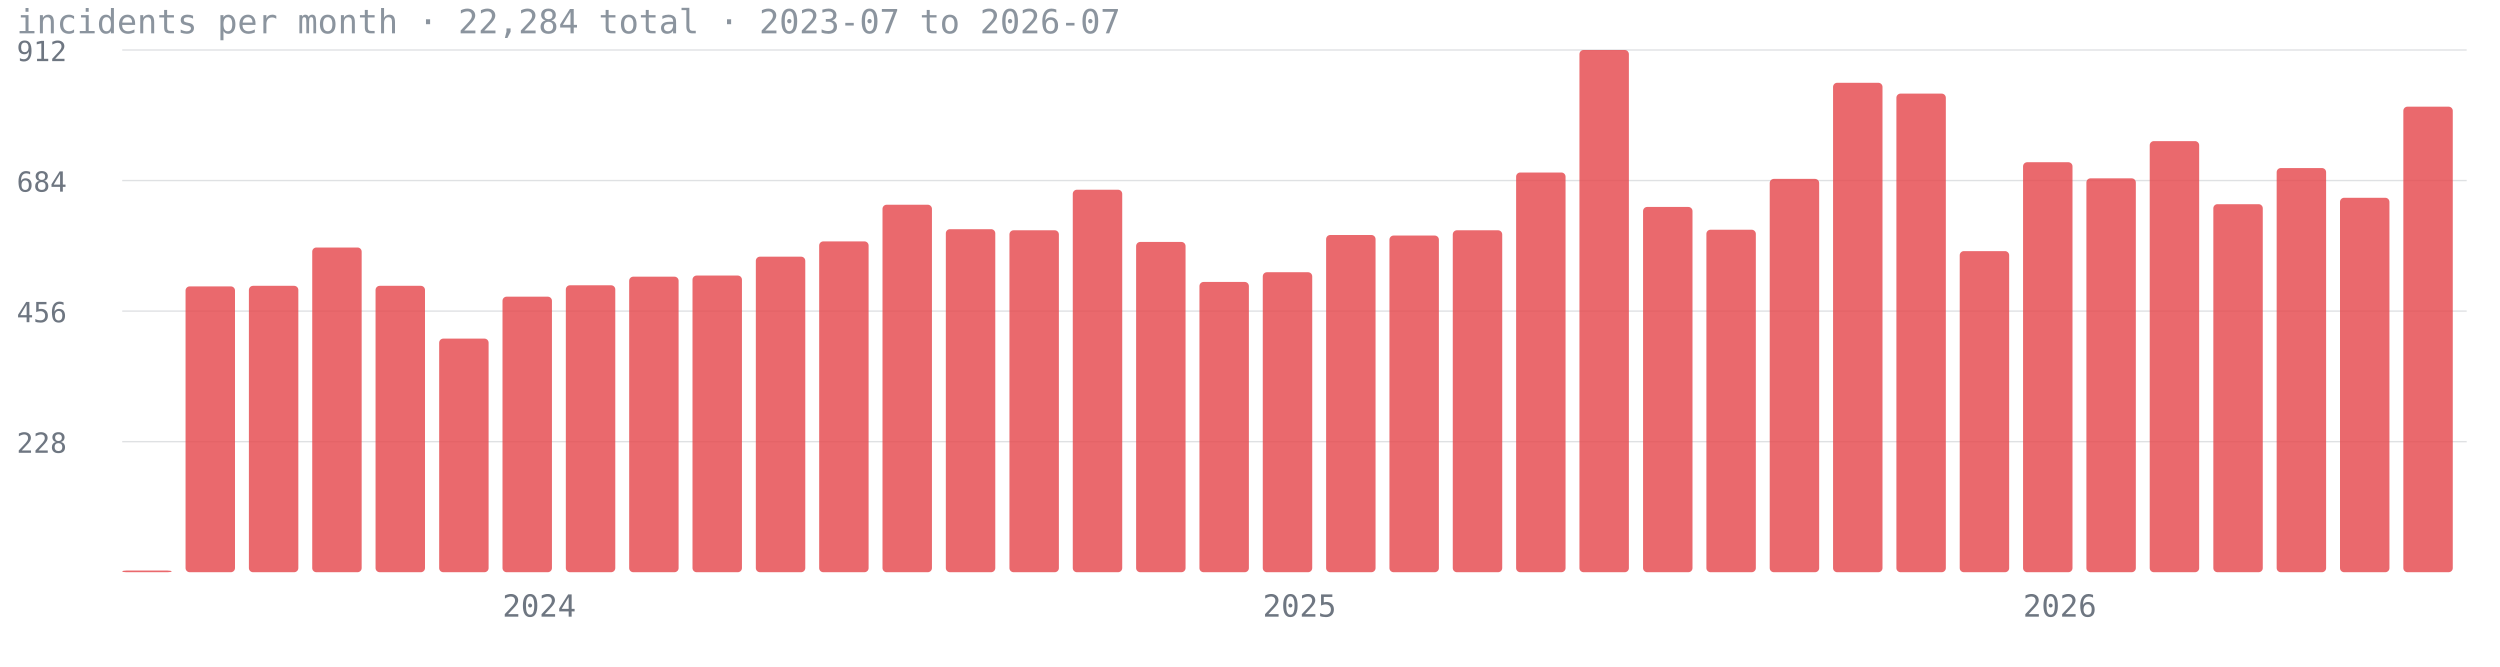
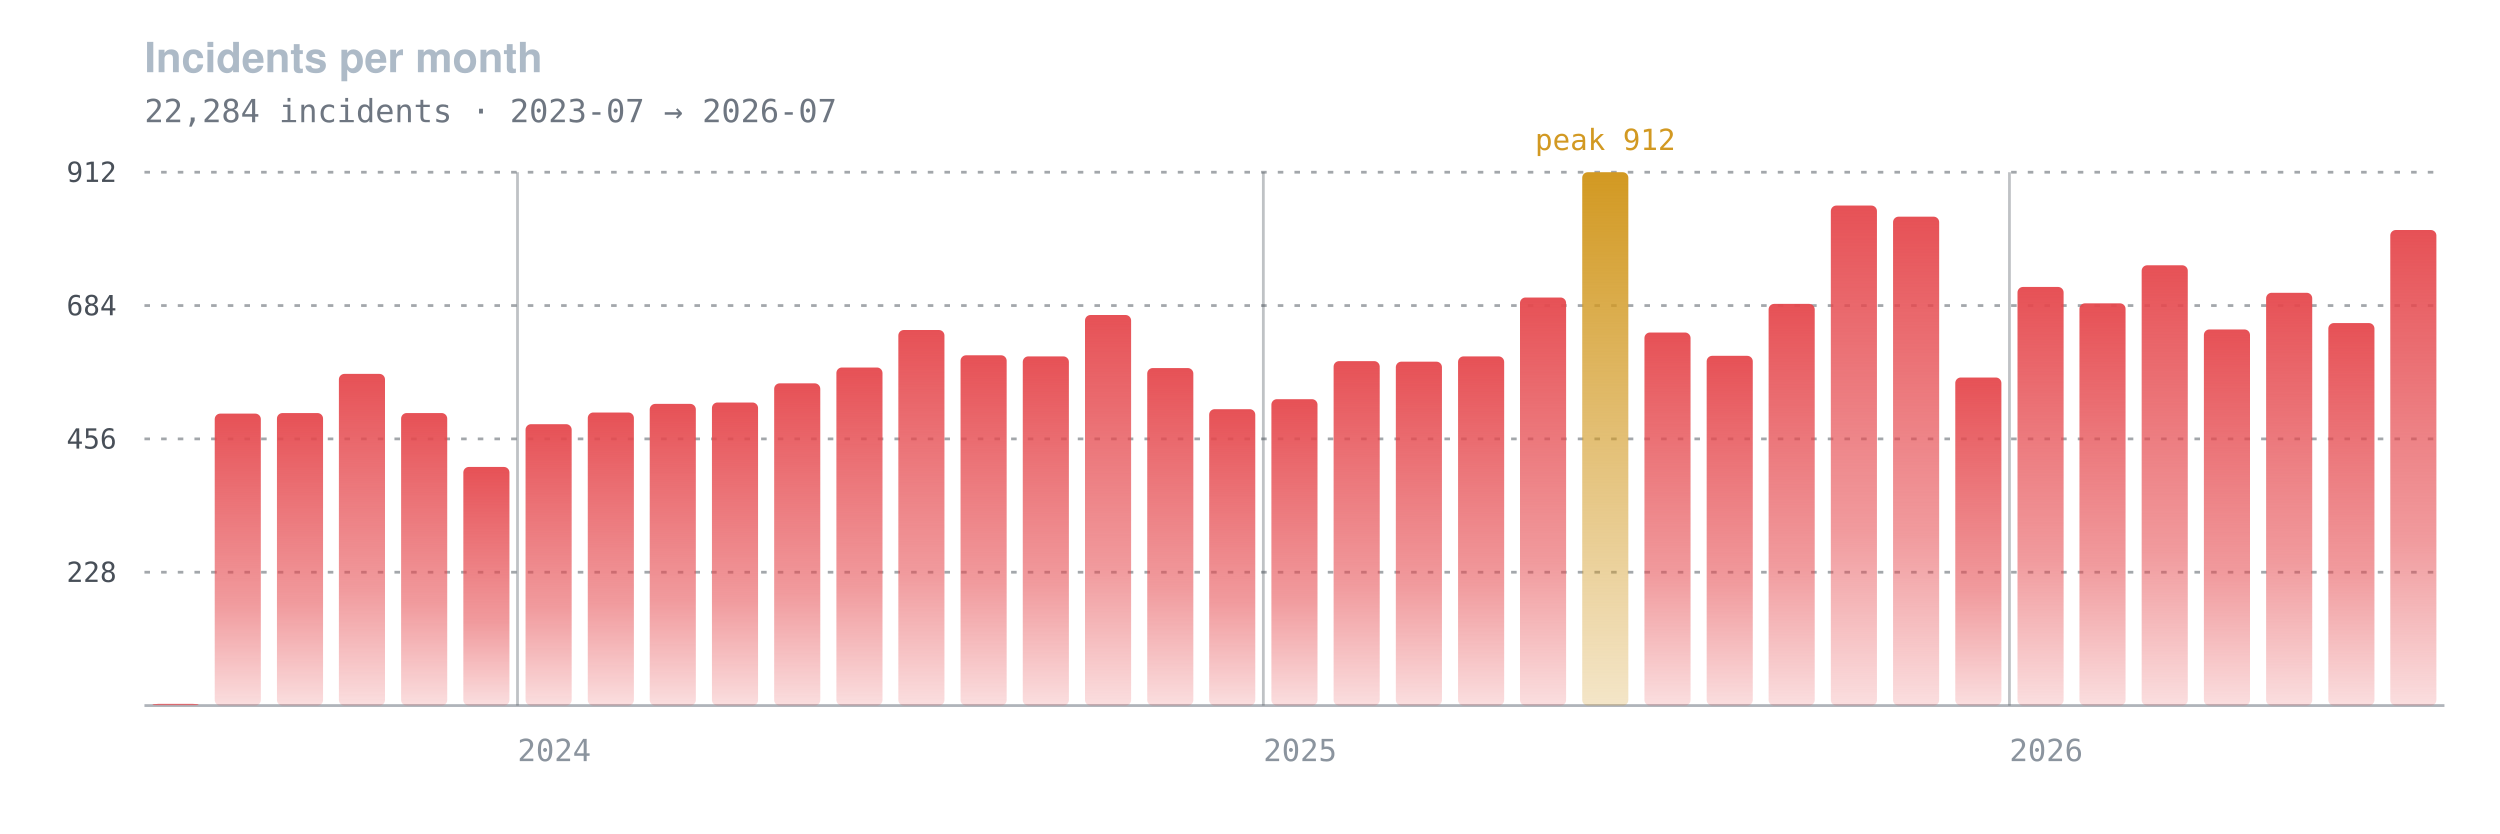
- <svg xmlns="http://www.w3.org/2000/svg" viewBox="0 0 900 240" width="900" height="240">
-   <text x="6" y="12" fill="#8b949e" font-size="12" font-family="ui-monospace,SFMono-Regular,Menlo,monospace">incidents per month · 22,284 total · 2023-07 to 2026-07</text>
-   <line x1="44" y1="159.0" x2="888" y2="159.0" stroke="#6e7681" stroke-width="0.5" opacity="0.22" />
-   <text x="6" y="163.0" fill="#6e7681" font-size="10" font-family="ui-monospace,SFMono-Regular,Menlo,monospace">228</text>
-   <line x1="44" y1="112.0" x2="888" y2="112.0" stroke="#6e7681" stroke-width="0.5" opacity="0.22" />
-   <text x="6" y="116.0" fill="#6e7681" font-size="10" font-family="ui-monospace,SFMono-Regular,Menlo,monospace">456</text>
-   <line x1="44" y1="65.0" x2="888" y2="65.0" stroke="#6e7681" stroke-width="0.5" opacity="0.22" />
-   <text x="6" y="69.0" fill="#6e7681" font-size="10" font-family="ui-monospace,SFMono-Regular,Menlo,monospace">684</text>
-   <line x1="44" y1="18.0" x2="888" y2="18.0" stroke="#6e7681" stroke-width="0.5" opacity="0.22" />
-   <text x="6" y="22.0" fill="#6e7681" font-size="10" font-family="ui-monospace,SFMono-Regular,Menlo,monospace">912</text>
-   <rect x="44.0" y="205.4" width="17.8" height="0.6" rx="1.5" fill="#e5484d" opacity="0.82" />
-   <rect x="66.8" y="103.1" width="17.8" height="102.9" rx="1.5" fill="#e5484d" opacity="0.82" />
-   <rect x="89.6" y="102.9" width="17.8" height="103.1" rx="1.5" fill="#e5484d" opacity="0.82" />
-   <rect x="112.4" y="89.1" width="17.8" height="116.9" rx="1.5" fill="#e5484d" opacity="0.82" />
-   <rect x="135.2" y="102.9" width="17.8" height="103.1" rx="1.5" fill="#e5484d" opacity="0.82" />
-   <rect x="158.1" y="121.9" width="17.8" height="84.1" rx="1.5" fill="#e5484d" opacity="0.82" />
-   <rect x="180.9" y="106.8" width="17.8" height="99.2" rx="1.5" fill="#e5484d" opacity="0.82" />
-   <rect x="203.7" y="102.7" width="17.8" height="103.3" rx="1.5" fill="#e5484d" opacity="0.82" />
-   <rect x="226.5" y="99.6" width="17.8" height="106.4" rx="1.5" fill="#e5484d" opacity="0.82" />
-   <rect x="249.3" y="99.2" width="17.8" height="106.8" rx="1.5" fill="#e5484d" opacity="0.82" />
-   <rect x="272.1" y="92.4" width="17.8" height="113.6" rx="1.5" fill="#e5484d" opacity="0.82" />
-   <rect x="294.9" y="86.9" width="17.8" height="119.1" rx="1.5" fill="#e5484d" opacity="0.82" />
-   <rect x="317.7" y="73.7" width="17.8" height="132.3" rx="1.5" fill="#e5484d" opacity="0.82" />
-   <rect x="340.5" y="82.5" width="17.8" height="123.5" rx="1.5" fill="#e5484d" opacity="0.82" />
-   <rect x="363.4" y="82.9" width="17.8" height="123.1" rx="1.5" fill="#e5484d" opacity="0.82" />
-   <rect x="386.2" y="68.3" width="17.8" height="137.7" rx="1.5" fill="#e5484d" opacity="0.82" />
-   <rect x="409.0" y="87.1" width="17.8" height="118.9" rx="1.5" fill="#e5484d" opacity="0.82" />
-   <rect x="431.8" y="101.5" width="17.8" height="104.5" rx="1.5" fill="#e5484d" opacity="0.82" />
-   <rect x="454.6" y="98.0" width="17.8" height="108.0" rx="1.5" fill="#e5484d" opacity="0.82" />
-   <rect x="477.4" y="84.6" width="17.8" height="121.4" rx="1.5" fill="#e5484d" opacity="0.82" />
-   <rect x="500.2" y="84.8" width="17.8" height="121.2" rx="1.5" fill="#e5484d" opacity="0.82" />
-   <rect x="523.0" y="82.9" width="17.8" height="123.1" rx="1.5" fill="#e5484d" opacity="0.82" />
-   <rect x="545.8" y="62.1" width="17.8" height="143.9" rx="1.5" fill="#e5484d" opacity="0.82" />
-   <rect x="568.6" y="18.0" width="17.8" height="188.0" rx="1.5" fill="#e5484d" opacity="0.82" />
-   <rect x="591.5" y="74.5" width="17.8" height="131.5" rx="1.5" fill="#e5484d" opacity="0.82" />
-   <rect x="614.3" y="82.7" width="17.8" height="123.3" rx="1.5" fill="#e5484d" opacity="0.82" />
-   <rect x="637.1" y="64.4" width="17.8" height="141.6" rx="1.5" fill="#e5484d" opacity="0.82" />
-   <rect x="659.9" y="29.8" width="17.8" height="176.2" rx="1.5" fill="#e5484d" opacity="0.82" />
-   <rect x="682.7" y="33.7" width="17.8" height="172.3" rx="1.5" fill="#e5484d" opacity="0.82" />
-   <rect x="705.5" y="90.4" width="17.8" height="115.6" rx="1.5" fill="#e5484d" opacity="0.82" />
-   <rect x="728.3" y="58.4" width="17.8" height="147.6" rx="1.5" fill="#e5484d" opacity="0.82" />
-   <rect x="751.1" y="64.2" width="17.8" height="141.8" rx="1.5" fill="#e5484d" opacity="0.82" />
-   <rect x="773.9" y="50.8" width="17.8" height="155.2" rx="1.5" fill="#e5484d" opacity="0.82" />
-   <rect x="796.8" y="73.5" width="17.8" height="132.5" rx="1.5" fill="#e5484d" opacity="0.82" />
-   <rect x="819.6" y="60.5" width="17.8" height="145.5" rx="1.5" fill="#e5484d" opacity="0.82" />
-   <rect x="842.4" y="71.2" width="17.8" height="134.8" rx="1.5" fill="#e5484d" opacity="0.82" />
-   <rect x="865.2" y="38.4" width="17.8" height="167.6" rx="1.5" fill="#e5484d" opacity="0.82" />
-   <text x="180.9" y="222" fill="#6e7681" font-size="11" font-family="ui-monospace,SFMono-Regular,Menlo,monospace">2024</text>
-   <text x="454.6" y="222" fill="#6e7681" font-size="11" font-family="ui-monospace,SFMono-Regular,Menlo,monospace">2025</text>
-   <text x="728.3" y="222" fill="#6e7681" font-size="11" font-family="ui-monospace,SFMono-Regular,Menlo,monospace">2026</text>
+ <svg xmlns="http://www.w3.org/2000/svg" viewBox="0 0 900 300" width="900" height="300" role="img">
+   <defs>
+     <linearGradient id="bg" x1="0" y1="0" x2="0" y2="1">
+       <stop offset="0%" stop-color="#e5484d" stop-opacity="0.95" />
+       <stop offset="65%" stop-color="#e5484d" stop-opacity="0.55" />
+       <stop offset="100%" stop-color="#e5484d" stop-opacity="0.18" />
+     </linearGradient>
+     <linearGradient id="pk" x1="0" y1="0" x2="0" y2="1">
+       <stop offset="0%" stop-color="#d29922" stop-opacity="1" />
+       <stop offset="100%" stop-color="#d29922" stop-opacity="0.25" />
+     </linearGradient>
+   </defs>
+   <text x="52" y="26" fill="#adbac7" font-size="15" font-family="-apple-system,BlinkMacSystemFont,Segoe UI,Helvetica,Arial,sans-serif" font-weight="600">Incidents per month</text>
+   <text x="52" y="44" fill="#6e7681" font-size="11.5" font-family="ui-monospace,SFMono-Regular,Menlo,Consolas,monospace">22,284 incidents · 2023-07 → 2026-07</text>
+   <line x1="52" y1="206.0" x2="880" y2="206.0" stroke="#484f58" stroke-width="1" stroke-dasharray="2 4" opacity="0.5" />
+   <text x="42" y="209.5" fill="#484f58" font-size="10" font-family="ui-monospace,SFMono-Regular,Menlo,Consolas,monospace" text-anchor="end">228</text>
+   <line x1="52" y1="158.0" x2="880" y2="158.0" stroke="#484f58" stroke-width="1" stroke-dasharray="2 4" opacity="0.5" />
+   <text x="42" y="161.5" fill="#484f58" font-size="10" font-family="ui-monospace,SFMono-Regular,Menlo,Consolas,monospace" text-anchor="end">456</text>
+   <line x1="52" y1="110.0" x2="880" y2="110.0" stroke="#484f58" stroke-width="1" stroke-dasharray="2 4" opacity="0.5" />
+   <text x="42" y="113.5" fill="#484f58" font-size="10" font-family="ui-monospace,SFMono-Regular,Menlo,Consolas,monospace" text-anchor="end">684</text>
+   <line x1="52" y1="62.0" x2="880" y2="62.0" stroke="#484f58" stroke-width="1" stroke-dasharray="2 4" opacity="0.5" />
+   <text x="42" y="65.5" fill="#484f58" font-size="10" font-family="ui-monospace,SFMono-Regular,Menlo,Consolas,monospace" text-anchor="end">912</text>
+   <line x1="52" y1="254" x2="880" y2="254" stroke="#6e7681" stroke-width="1" opacity="0.55" />
+   <rect x="54.9" y="253.4" width="16.6" height="0.6" rx="2" fill="url(#bg)" />
+   <rect x="77.3" y="148.9" width="16.6" height="105.1" rx="2" fill="url(#bg)" />
+   <rect x="99.7" y="148.7" width="16.6" height="105.3" rx="2" fill="url(#bg)" />
+   <rect x="122.0" y="134.6" width="16.6" height="119.4" rx="2" fill="url(#bg)" />
+   <rect x="144.4" y="148.7" width="16.6" height="105.3" rx="2" fill="url(#bg)" />
+   <rect x="166.8" y="168.1" width="16.6" height="85.9" rx="2" fill="url(#bg)" />
+   <rect x="189.2" y="152.7" width="16.6" height="101.3" rx="2" fill="url(#bg)" />
+   <line x1="186.3" y1="62" x2="186.3" y2="254" stroke="#484f58" stroke-width="1" opacity="0.35" />
+   <text x="186.3" y="274" fill="#8b949e" font-size="11" font-family="ui-monospace,SFMono-Regular,Menlo,Consolas,monospace">2024</text>
+   <rect x="211.6" y="148.5" width="16.6" height="105.5" rx="2" fill="url(#bg)" />
+   <rect x="233.9" y="145.4" width="16.6" height="108.6" rx="2" fill="url(#bg)" />
+   <rect x="256.3" y="144.9" width="16.6" height="109.1" rx="2" fill="url(#bg)" />
+   <rect x="278.7" y="138.0" width="16.6" height="116.0" rx="2" fill="url(#bg)" />
+   <rect x="301.1" y="132.3" width="16.6" height="121.7" rx="2" fill="url(#bg)" />
+   <rect x="323.4" y="118.8" width="16.6" height="135.2" rx="2" fill="url(#bg)" />
+   <rect x="345.8" y="127.9" width="16.6" height="126.1" rx="2" fill="url(#bg)" />
+   <rect x="368.2" y="128.3" width="16.6" height="125.7" rx="2" fill="url(#bg)" />
+   <rect x="390.6" y="113.4" width="16.6" height="140.6" rx="2" fill="url(#bg)" />
+   <rect x="413.0" y="132.5" width="16.6" height="121.5" rx="2" fill="url(#bg)" />
+   <rect x="435.3" y="147.3" width="16.6" height="106.7" rx="2" fill="url(#bg)" />
+   <rect x="457.7" y="143.7" width="16.6" height="110.3" rx="2" fill="url(#bg)" />
+   <line x1="454.8" y1="62" x2="454.8" y2="254" stroke="#484f58" stroke-width="1" opacity="0.35" />
+   <text x="454.8" y="274" fill="#8b949e" font-size="11" font-family="ui-monospace,SFMono-Regular,Menlo,Consolas,monospace">2025</text>
+   <rect x="480.1" y="130.0" width="16.6" height="124.0" rx="2" fill="url(#bg)" />
+   <rect x="502.5" y="130.2" width="16.6" height="123.8" rx="2" fill="url(#bg)" />
+   <rect x="524.9" y="128.3" width="16.6" height="125.7" rx="2" fill="url(#bg)" />
+   <rect x="547.2" y="107.1" width="16.6" height="146.9" rx="2" fill="url(#bg)" />
+   <rect x="569.6" y="62.0" width="16.6" height="192.0" rx="2" fill="url(#pk)" />
+   <rect x="592.0" y="119.7" width="16.6" height="134.3" rx="2" fill="url(#bg)" />
+   <rect x="614.4" y="128.1" width="16.6" height="125.9" rx="2" fill="url(#bg)" />
+   <rect x="636.7" y="109.4" width="16.6" height="144.6" rx="2" fill="url(#bg)" />
+   <rect x="659.1" y="74.0" width="16.6" height="180.0" rx="2" fill="url(#bg)" />
+   <rect x="681.5" y="78.0" width="16.6" height="176.0" rx="2" fill="url(#bg)" />
+   <rect x="703.9" y="135.9" width="16.6" height="118.1" rx="2" fill="url(#bg)" />
+   <rect x="726.3" y="103.3" width="16.6" height="150.7" rx="2" fill="url(#bg)" />
+   <line x1="723.4" y1="62" x2="723.4" y2="254" stroke="#484f58" stroke-width="1" opacity="0.35" />
+   <text x="723.4" y="274" fill="#8b949e" font-size="11" font-family="ui-monospace,SFMono-Regular,Menlo,Consolas,monospace">2026</text>
+   <rect x="748.6" y="109.2" width="16.6" height="144.8" rx="2" fill="url(#bg)" />
+   <rect x="771.0" y="95.5" width="16.6" height="158.5" rx="2" fill="url(#bg)" />
+   <rect x="793.4" y="118.6" width="16.6" height="135.4" rx="2" fill="url(#bg)" />
+   <rect x="815.8" y="105.4" width="16.6" height="148.6" rx="2" fill="url(#bg)" />
+   <rect x="838.2" y="116.3" width="16.6" height="137.7" rx="2" fill="url(#bg)" />
+   <rect x="860.5" y="82.8" width="16.6" height="171.2" rx="2" fill="url(#bg)" />
+   <text x="577.9" y="54.0" fill="#d29922" font-size="10.5" font-family="ui-monospace,SFMono-Regular,Menlo,Consolas,monospace" text-anchor="middle">peak 912</text>
</svg>
